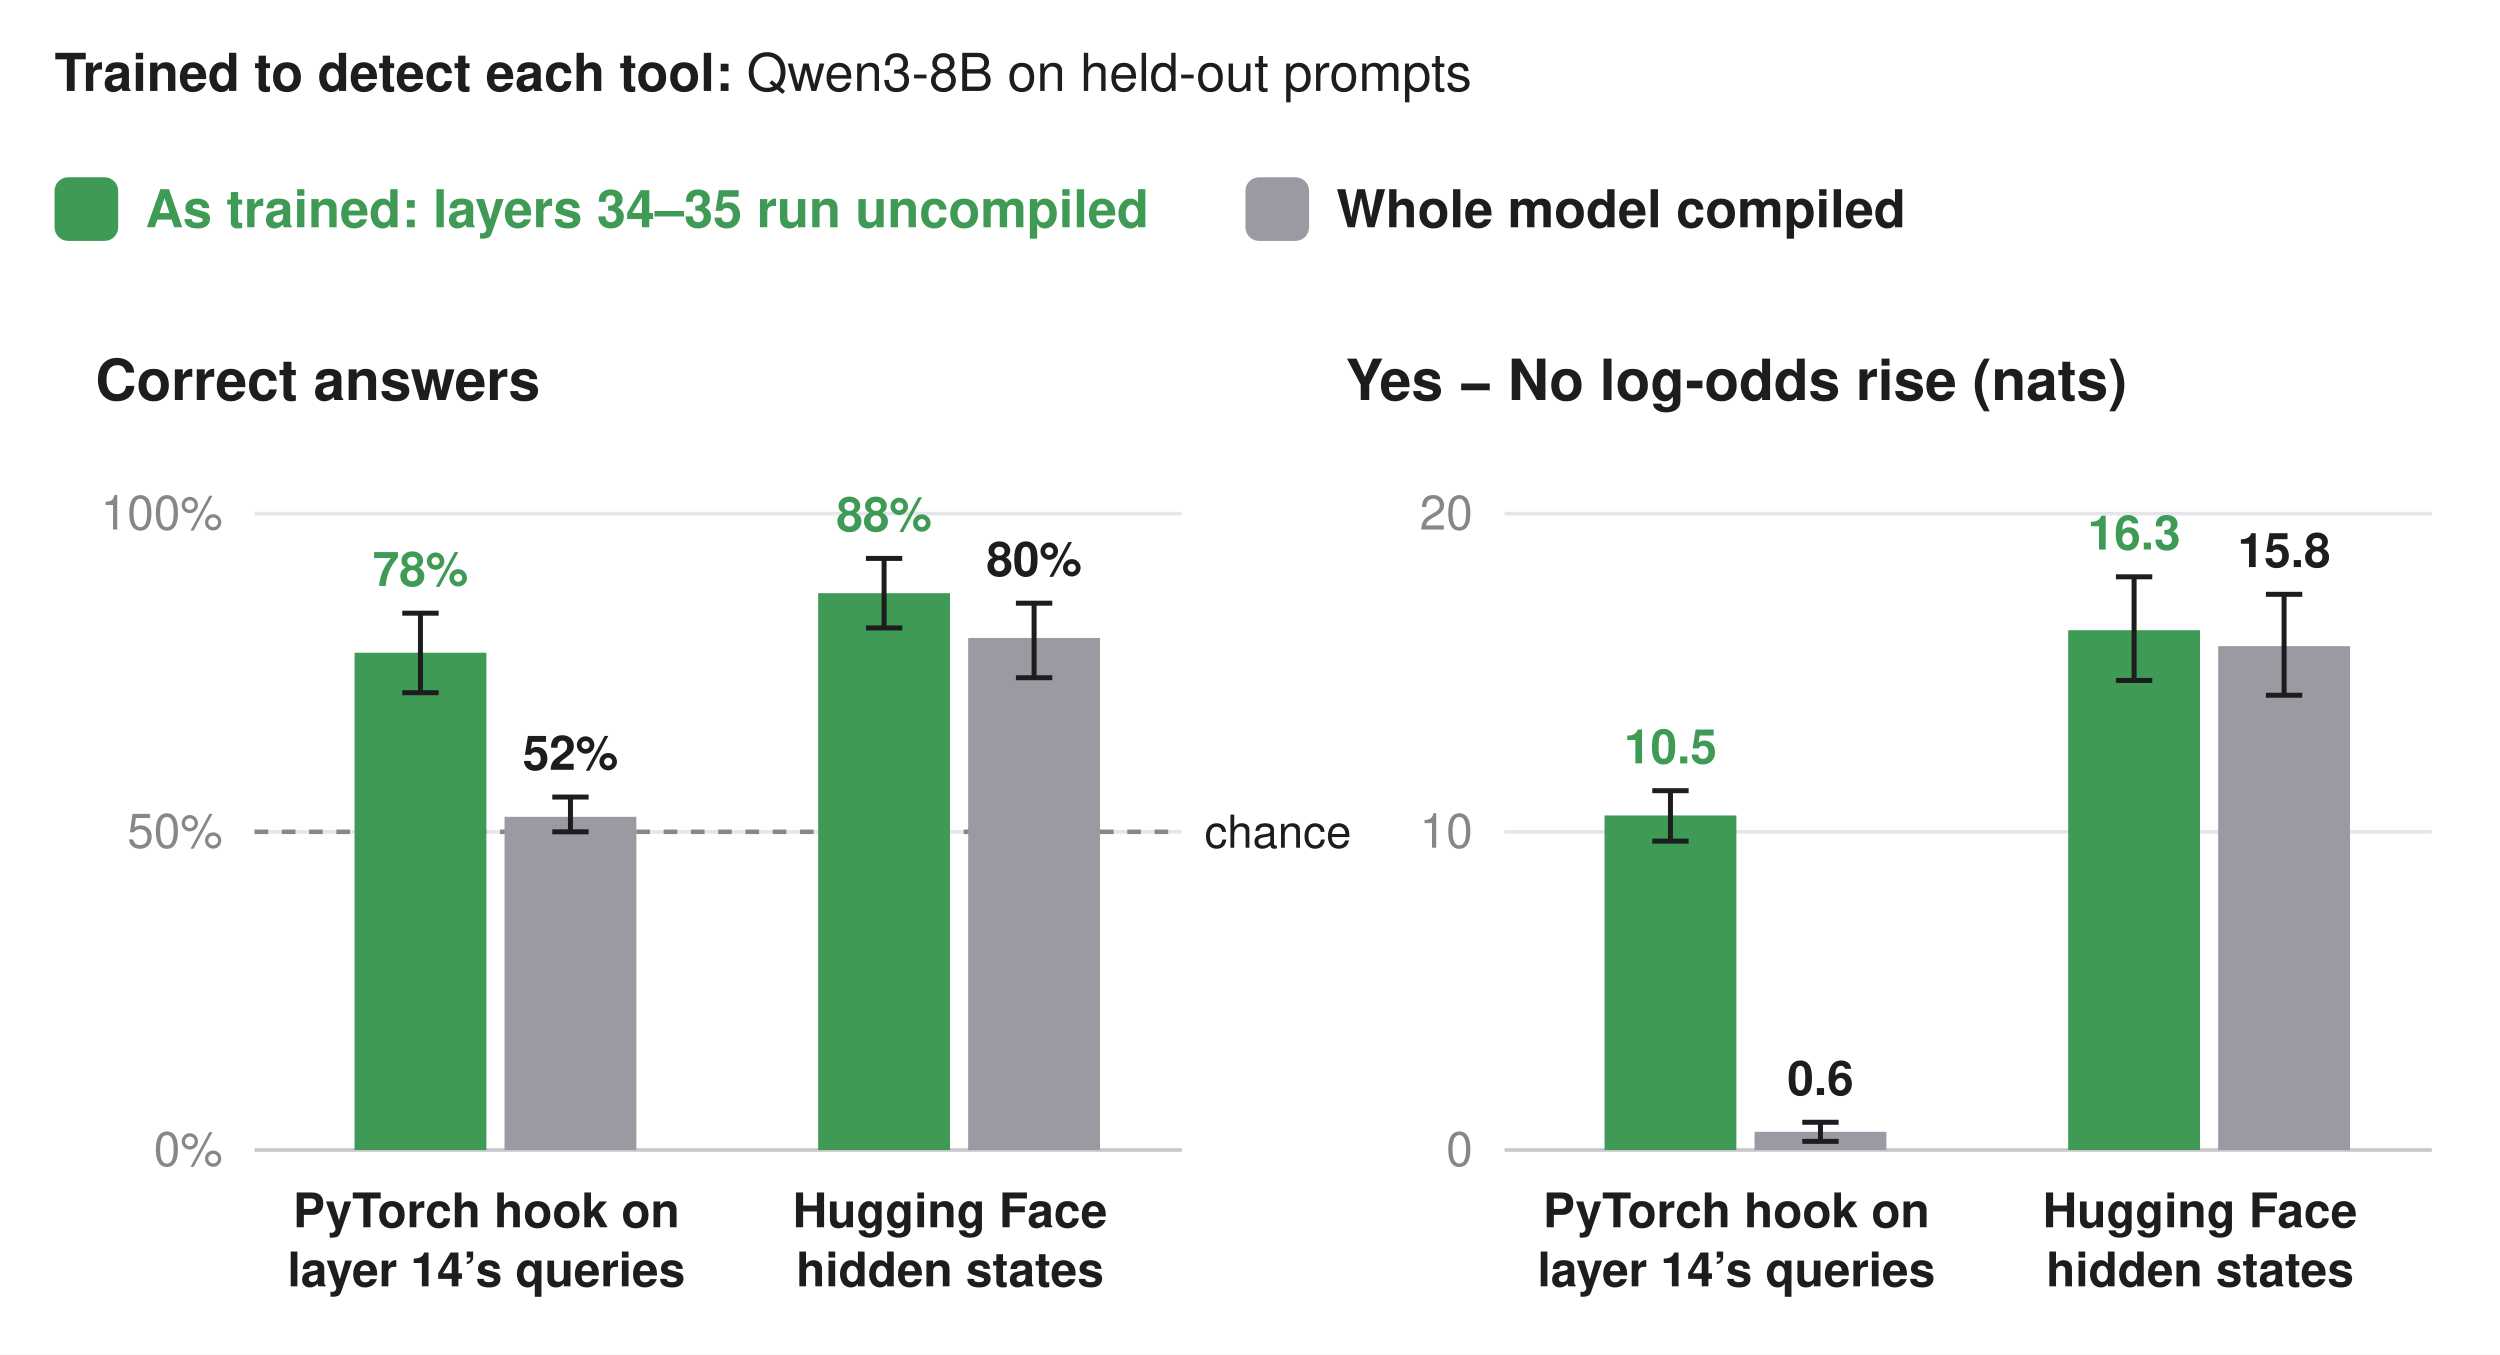
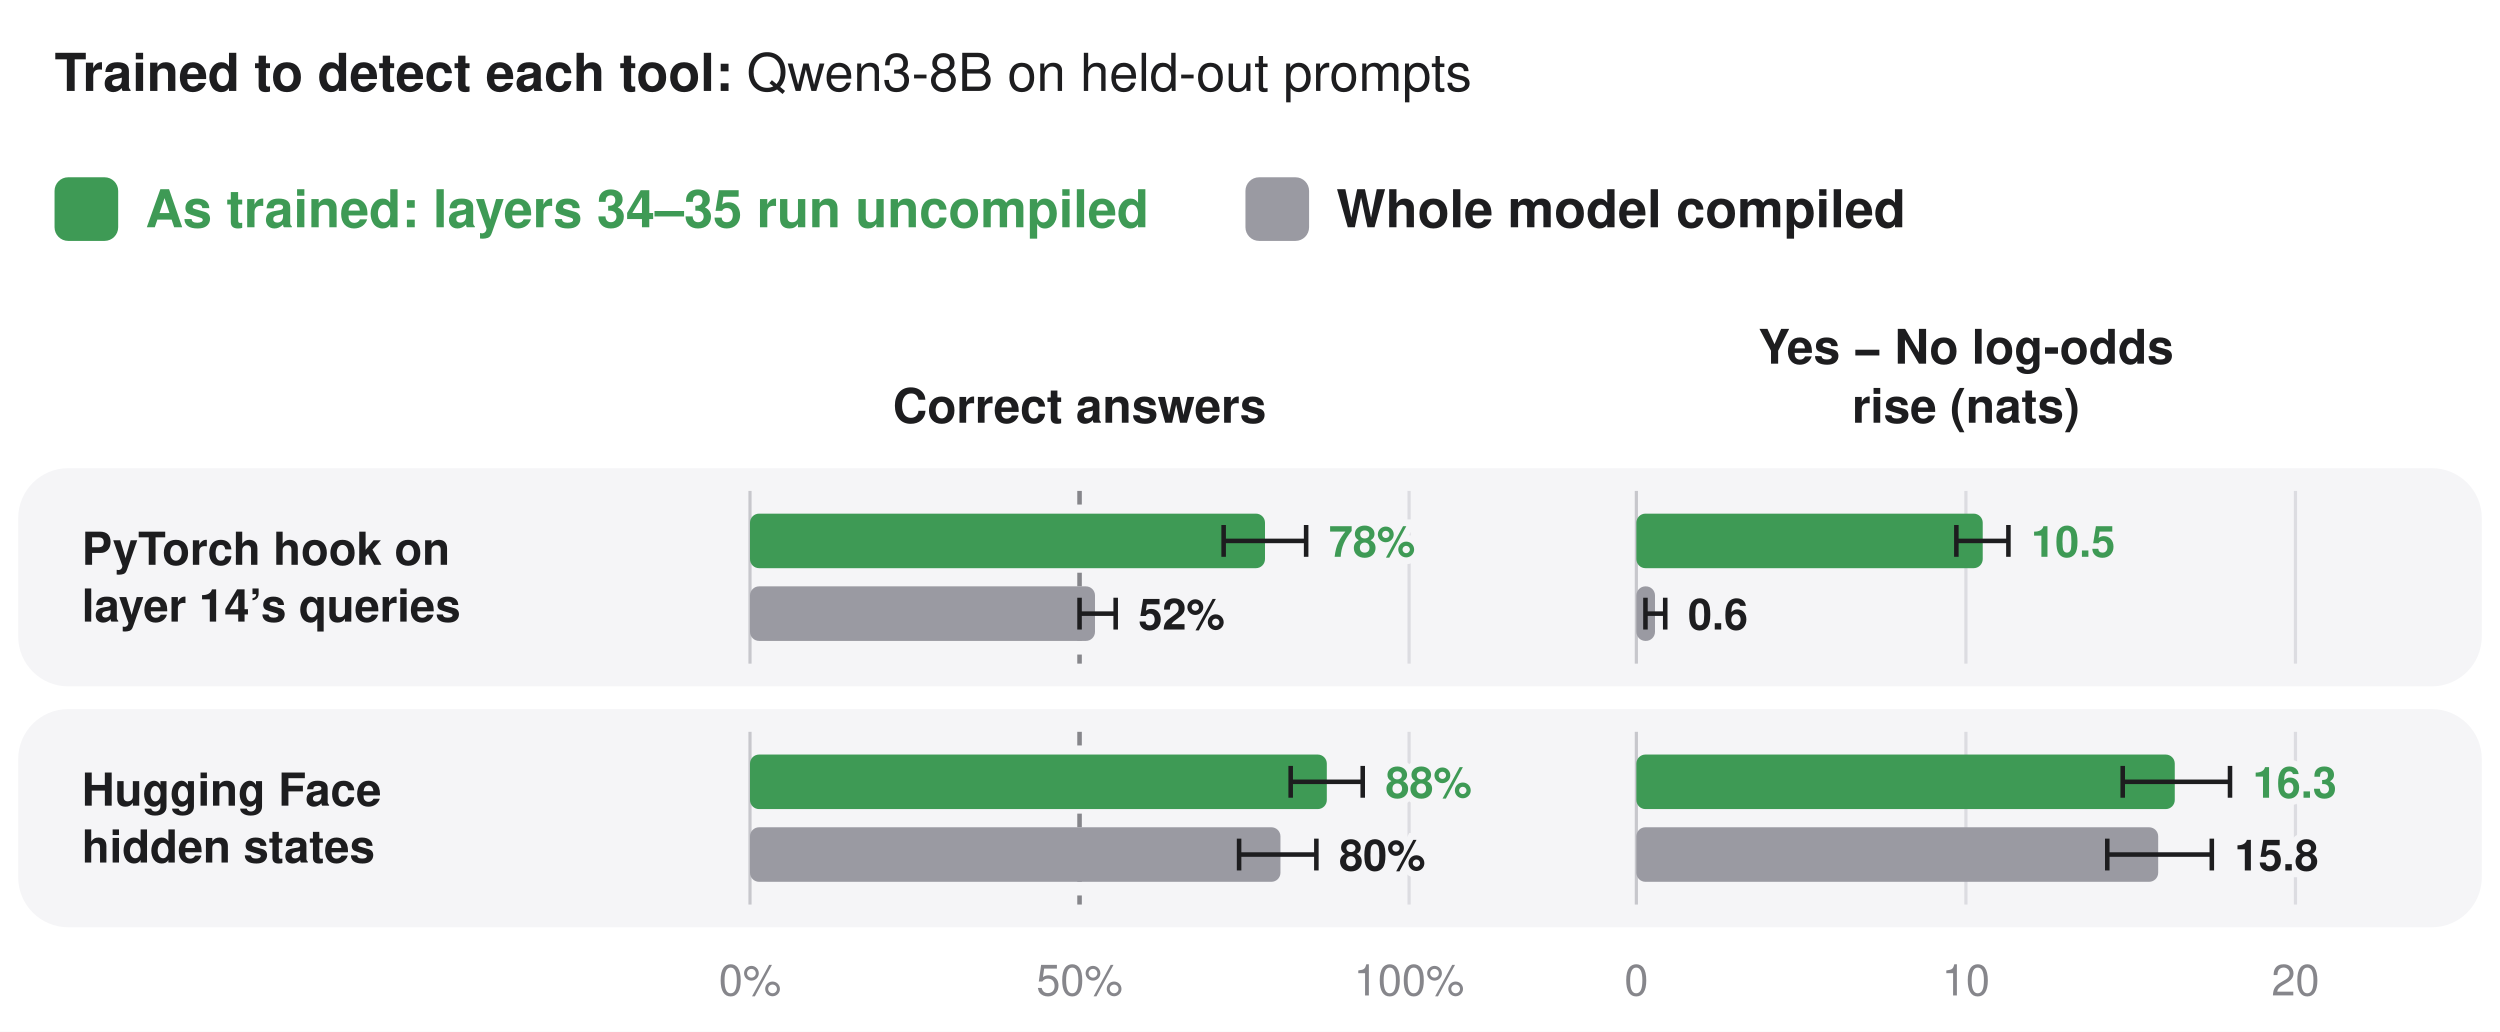
- <svg xmlns="http://www.w3.org/2000/svg" width="1100" height="596" viewBox="0 0 1100 596">
+ <svg xmlns="http://www.w3.org/2000/svg" width="1100" height="454" viewBox="0 0 1100 454">
  <defs>
    <filter id="shadow" x="-10%" y="-10%" width="120%" height="140%">
      <feGaussianBlur in="SourceAlpha" stdDeviation="7" />
      <feOffset dy="4" result="blur" />
      <feComponentTransfer>
        <feFuncA type="linear" slope="0.09" />
      </feComponentTransfer>
      <feMerge>
        <feMergeNode />
        <feMergeNode in="SourceGraphic" />
      </feMerge>
    </filter>
    <filter id="soft" x="-50%" y="-50%" width="200%" height="200%">
      <feGaussianBlur stdDeviation="6" />
    </filter>
  </defs>
  <rect width="100%" height="100%" fill="white" />
  <text x="24" y="40" font-family="Helvetica Neue, Helvetica, Arial, sans-serif" font-size="23" fill="#1D1D1F">
    <tspan font-weight="700">Trained to detect each tool:</tspan> Qwen3-8B on held-out prompts</text>
  <rect x="24" y="78" width="28" height="28" rx="6" fill="#3E9A55" />
  <text x="64.0" y="100.0" font-family="Helvetica Neue, Helvetica, Arial, sans-serif" font-size="23" font-weight="700" fill="#3E9A55" text-anchor="start">As trained: layers 34–35 run uncompiled</text>
  <rect x="548.0" y="78" width="28" height="28" rx="6" fill="#9A9AA2" />
  <text x="588.0" y="100.0" font-family="Helvetica Neue, Helvetica, Arial, sans-serif" font-size="23" font-weight="700" fill="#1D1D1F" text-anchor="start">Whole model compiled</text>
-   <text x="42.0" y="176.0" font-family="Helvetica Neue, Helvetica, Arial, sans-serif" font-size="25" font-weight="700" fill="#1D1D1F" text-anchor="start">Correct answers</text>
-   <line x1="112" y1="506.0" x2="520" y2="506.0" stroke="#C7C7CC" stroke-width="1.6" />
-   <text x="98.0" y="513.0" font-family="Helvetica Neue, Helvetica, Arial, sans-serif" font-size="21" font-weight="400" fill="#86868B" text-anchor="end">0%</text>
-   <line x1="112" y1="366.0" x2="520" y2="366.0" stroke="#E5E5EA" stroke-width="1.6" />
-   <text x="98.0" y="373.0" font-family="Helvetica Neue, Helvetica, Arial, sans-serif" font-size="21" font-weight="400" fill="#86868B" text-anchor="end">50%</text>
-   <line x1="112" y1="226.0" x2="520" y2="226.0" stroke="#E5E5EA" stroke-width="1.6" />
-   <text x="98.0" y="233.0" font-family="Helvetica Neue, Helvetica, Arial, sans-serif" font-size="21" font-weight="400" fill="#86868B" text-anchor="end">100%</text>
-   <line x1="112" y1="366.0" x2="520" y2="366.0" stroke="#86868B" stroke-width="2" stroke-dasharray="6 6" />
-   <text x="530.0" y="373.0" font-family="Helvetica Neue, Helvetica, Arial, sans-serif" font-size="20" font-weight="400" fill="#1D1D1F" text-anchor="start">chance</text>
-   <text x="214.0" y="540.0" font-family="Helvetica Neue, Helvetica, Arial, sans-serif" font-size="21" font-weight="700" fill="#1D1D1F" text-anchor="middle">PyTorch hook on</text>
-   <text x="214.0" y="566.0" font-family="Helvetica Neue, Helvetica, Arial, sans-serif" font-size="21" font-weight="700" fill="#1D1D1F" text-anchor="middle">layer 14’s queries</text>
-   <rect x="156.0" y="287.2" width="58" height="218.8" fill="#3E9A55" />
-   <path d="M185.0 304.8V269.8M177.0 304.8H193.0M177.0 269.8H193.0" stroke="#1D1D1F" stroke-width="2.2" fill="none" />
-   <text x="185.0" y="257.8" font-family="Helvetica Neue, Helvetica, Arial, sans-serif" font-size="21" font-weight="700" fill="#3E9A55" text-anchor="middle">78%</text>
-   <rect x="222.0" y="359.4" width="58" height="146.6" fill="#9A9AA2" />
-   <path d="M251.0 366.0V350.7M243.0 366.0H259.0M243.0 350.7H259.0" stroke="#1D1D1F" stroke-width="2.2" fill="none" />
-   <text x="251.0" y="338.7" font-family="Helvetica Neue, Helvetica, Arial, sans-serif" font-size="21" font-weight="700" fill="#1D1D1F" text-anchor="middle">52%</text>
-   <text x="418.0" y="540.0" font-family="Helvetica Neue, Helvetica, Arial, sans-serif" font-size="21" font-weight="700" fill="#1D1D1F" text-anchor="middle">Hugging Face</text>
-   <text x="418.0" y="566.0" font-family="Helvetica Neue, Helvetica, Arial, sans-serif" font-size="21" font-weight="700" fill="#1D1D1F" text-anchor="middle">hidden states</text>
-   <rect x="360.0" y="261.0" width="58" height="245.0" fill="#3E9A55" />
-   <path d="M389.0 276.3V245.7M381.0 276.3H397.0M381.0 245.7H397.0" stroke="#1D1D1F" stroke-width="2.2" fill="none" />
-   <text x="389.0" y="233.7" font-family="Helvetica Neue, Helvetica, Arial, sans-serif" font-size="21" font-weight="700" fill="#3E9A55" text-anchor="middle">88%</text>
-   <rect x="426.0" y="280.7" width="58" height="225.3" fill="#9A9AA2" />
-   <path d="M455.0 298.2V265.4M447.0 298.2H463.0M447.0 265.4H463.0" stroke="#1D1D1F" stroke-width="2.2" fill="none" />
-   <text x="455.0" y="253.4" font-family="Helvetica Neue, Helvetica, Arial, sans-serif" font-size="21" font-weight="700" fill="#1D1D1F" text-anchor="middle">80%</text>
-   <text x="592.0" y="176.0" font-family="Helvetica Neue, Helvetica, Arial, sans-serif" font-size="25" font-weight="700" fill="#1D1D1F" text-anchor="start">Yes − No log-odds rise (nats)</text>
-   <line x1="662" y1="506.0" x2="1070" y2="506.0" stroke="#C7C7CC" stroke-width="1.6" />
-   <text x="648.0" y="513.0" font-family="Helvetica Neue, Helvetica, Arial, sans-serif" font-size="21" font-weight="400" fill="#86868B" text-anchor="end">0</text>
-   <line x1="662" y1="366.0" x2="1070" y2="366.0" stroke="#E5E5EA" stroke-width="1.6" />
-   <text x="648.0" y="373.0" font-family="Helvetica Neue, Helvetica, Arial, sans-serif" font-size="21" font-weight="400" fill="#86868B" text-anchor="end">10</text>
-   <line x1="662" y1="226.0" x2="1070" y2="226.0" stroke="#E5E5EA" stroke-width="1.6" />
-   <text x="648.0" y="233.0" font-family="Helvetica Neue, Helvetica, Arial, sans-serif" font-size="21" font-weight="400" fill="#86868B" text-anchor="end">20</text>
-   <text x="764.0" y="540.0" font-family="Helvetica Neue, Helvetica, Arial, sans-serif" font-size="21" font-weight="700" fill="#1D1D1F" text-anchor="middle">PyTorch hook on</text>
-   <text x="764.0" y="566.0" font-family="Helvetica Neue, Helvetica, Arial, sans-serif" font-size="21" font-weight="700" fill="#1D1D1F" text-anchor="middle">layer 14’s queries</text>
-   <rect x="706.0" y="358.8" width="58" height="147.2" fill="#3E9A55" />
-   <path d="M735.0 370.1V347.9M727.0 370.1H743.0M727.0 347.9H743.0" stroke="#1D1D1F" stroke-width="2.2" fill="none" />
-   <text x="735.0" y="335.9" font-family="Helvetica Neue, Helvetica, Arial, sans-serif" font-size="21" font-weight="700" fill="#3E9A55" text-anchor="middle">10.5</text>
-   <rect x="772.0" y="498.0" width="58" height="8.0" fill="#9A9AA2" />
-   <path d="M801.0 502.2V493.8M793.0 502.2H809.0M793.0 493.8H809.0" stroke="#1D1D1F" stroke-width="2.2" fill="none" />
-   <text x="801.0" y="481.8" font-family="Helvetica Neue, Helvetica, Arial, sans-serif" font-size="21" font-weight="700" fill="#1D1D1F" text-anchor="middle">0.6</text>
-   <text x="968.0" y="540.0" font-family="Helvetica Neue, Helvetica, Arial, sans-serif" font-size="21" font-weight="700" fill="#1D1D1F" text-anchor="middle">Hugging Face</text>
-   <text x="968.0" y="566.0" font-family="Helvetica Neue, Helvetica, Arial, sans-serif" font-size="21" font-weight="700" fill="#1D1D1F" text-anchor="middle">hidden states</text>
-   <rect x="910.0" y="277.3" width="58" height="228.7" fill="#3E9A55" />
-   <path d="M939.0 299.4V253.8M931.0 299.4H947.0M931.0 253.8H947.0" stroke="#1D1D1F" stroke-width="2.2" fill="none" />
-   <text x="939.0" y="241.8" font-family="Helvetica Neue, Helvetica, Arial, sans-serif" font-size="21" font-weight="700" fill="#3E9A55" text-anchor="middle">16.3</text>
-   <rect x="976.0" y="284.3" width="58" height="221.7" fill="#9A9AA2" />
-   <path d="M1005.0 305.9V261.5M997.0 305.9H1013.0M997.0 261.5H1013.0" stroke="#1D1D1F" stroke-width="2.2" fill="none" />
-   <text x="1005.0" y="249.5" font-family="Helvetica Neue, Helvetica, Arial, sans-serif" font-size="21" font-weight="700" fill="#1D1D1F" text-anchor="middle">15.8</text>
+   <text x="475.0" y="186.0" font-family="Helvetica Neue, Helvetica, Arial, sans-serif" font-size="21" font-weight="700" fill="#1D1D1F" text-anchor="middle">Correct answers</text>
+   <text x="865.0" y="160.0" font-family="Helvetica Neue, Helvetica, Arial, sans-serif" font-size="21" font-weight="700" fill="#1D1D1F" text-anchor="middle">Yes − No log-odds</text>
+   <text x="865.0" y="186.0" font-family="Helvetica Neue, Helvetica, Arial, sans-serif" font-size="21" font-weight="700" fill="#1D1D1F" text-anchor="middle">rise (nats)</text>
+   <rect x="8" y="206" width="1084" height="96" rx="22" fill="#F5F5F7" />
+   <text x="36.0" y="248.5" font-family="Helvetica Neue, Helvetica, Arial, sans-serif" font-size="20" font-weight="700" fill="#1D1D1F" text-anchor="start">PyTorch hook on</text>
+   <text x="36.0" y="273.5" font-family="Helvetica Neue, Helvetica, Arial, sans-serif" font-size="20" font-weight="700" fill="#1D1D1F" text-anchor="start">layer 14’s queries</text>
+   <line x1="330.0" y1="216" x2="330.0" y2="292" stroke="#C7C7CC" stroke-width="1.4" />
+   <line x1="475.0" y1="216" x2="475.0" y2="292" stroke="#86868B" stroke-width="2" stroke-dasharray="6 6" />
+   <line x1="620.0" y1="216" x2="620.0" y2="292" stroke="#DCDCE1" stroke-width="1.4" />
+   <rect x="330" y="226.0" width="226.6" height="24" rx="4" fill="#3E9A55" />
+   <path d="M538.4 238.0H574.7M538.4 231.0V245.0M574.7 231.0V245.0" stroke="#1D1D1F" stroke-width="2" fill="none" />
+   <text x="584.7" y="245.0" font-family="Helvetica Neue, Helvetica, Arial, sans-serif" font-size="19" font-weight="700" fill="#3E9A55" text-anchor="start" stroke="#F5F5F7" stroke-width="6" paint-order="stroke">78%</text>
+   <rect x="330" y="258.0" width="151.8" height="24" rx="4" fill="#9A9AA2" />
+   <path d="M475.0 270.0H490.9M475.0 263.0V277.0M490.9 263.0V277.0" stroke="#1D1D1F" stroke-width="2" fill="none" />
+   <text x="500.9" y="277.0" font-family="Helvetica Neue, Helvetica, Arial, sans-serif" font-size="19" font-weight="700" fill="#1D1D1F" text-anchor="start" stroke="#F5F5F7" stroke-width="6" paint-order="stroke">52%</text>
+   <line x1="720.0" y1="216" x2="720.0" y2="292" stroke="#C7C7CC" stroke-width="1.4" />
+   <line x1="865.0" y1="216" x2="865.0" y2="292" stroke="#DCDCE1" stroke-width="1.4" />
+   <line x1="1010.0" y1="216" x2="1010.0" y2="292" stroke="#DCDCE1" stroke-width="1.4" />
+   <rect x="720" y="226.0" width="152.4" height="24" rx="4" fill="#3E9A55" />
+   <path d="M860.8 238.0H883.7M860.8 231.0V245.0M883.7 231.0V245.0" stroke="#1D1D1F" stroke-width="2" fill="none" />
+   <text x="893.7" y="245.0" font-family="Helvetica Neue, Helvetica, Arial, sans-serif" font-size="19" font-weight="700" fill="#3E9A55" text-anchor="start" stroke="#F5F5F7" stroke-width="6" paint-order="stroke">10.5</text>
+   <rect x="720" y="258.0" width="8.2" height="24" rx="4" fill="#9A9AA2" />
+   <path d="M724.0 270.0H732.7M724.0 263.0V277.0M732.7 263.0V277.0" stroke="#1D1D1F" stroke-width="2" fill="none" />
+   <text x="742.7" y="277.0" font-family="Helvetica Neue, Helvetica, Arial, sans-serif" font-size="19" font-weight="700" fill="#1D1D1F" text-anchor="start" stroke="#F5F5F7" stroke-width="6" paint-order="stroke">0.6</text>
+   <rect x="8" y="312" width="1084" height="96" rx="22" fill="#F5F5F7" />
+   <text x="36.0" y="354.5" font-family="Helvetica Neue, Helvetica, Arial, sans-serif" font-size="20" font-weight="700" fill="#1D1D1F" text-anchor="start">Hugging Face</text>
+   <text x="36.0" y="379.5" font-family="Helvetica Neue, Helvetica, Arial, sans-serif" font-size="20" font-weight="700" fill="#1D1D1F" text-anchor="start">hidden states</text>
+   <line x1="330.0" y1="322" x2="330.0" y2="398" stroke="#C7C7CC" stroke-width="1.4" />
+   <line x1="475.0" y1="322" x2="475.0" y2="398" stroke="#86868B" stroke-width="2" stroke-dasharray="6 6" />
+   <line x1="620.0" y1="322" x2="620.0" y2="398" stroke="#DCDCE1" stroke-width="1.4" />
+   <rect x="330" y="332.0" width="253.8" height="24" rx="4" fill="#3E9A55" />
+   <path d="M567.9 344.0H599.6M567.9 337.0V351.0M599.6 337.0V351.0" stroke="#1D1D1F" stroke-width="2" fill="none" />
+   <text x="609.6" y="351.0" font-family="Helvetica Neue, Helvetica, Arial, sans-serif" font-size="19" font-weight="700" fill="#3E9A55" text-anchor="start" stroke="#F5F5F7" stroke-width="6" paint-order="stroke">88%</text>
+   <rect x="330" y="364.0" width="233.4" height="24" rx="4" fill="#9A9AA2" />
+   <path d="M545.2 376.0H579.2M545.2 369.0V383.0M579.2 369.0V383.0" stroke="#1D1D1F" stroke-width="2" fill="none" />
+   <text x="589.2" y="383.0" font-family="Helvetica Neue, Helvetica, Arial, sans-serif" font-size="19" font-weight="700" fill="#1D1D1F" text-anchor="start" stroke="#F5F5F7" stroke-width="6" paint-order="stroke">80%</text>
+   <line x1="720.0" y1="322" x2="720.0" y2="398" stroke="#C7C7CC" stroke-width="1.4" />
+   <line x1="865.0" y1="322" x2="865.0" y2="398" stroke="#DCDCE1" stroke-width="1.4" />
+   <line x1="1010.0" y1="322" x2="1010.0" y2="398" stroke="#DCDCE1" stroke-width="1.4" />
+   <rect x="720" y="332.0" width="236.9" height="24" rx="4" fill="#3E9A55" />
+   <path d="M934.0 344.0H981.2M934.0 337.0V351.0M981.2 337.0V351.0" stroke="#1D1D1F" stroke-width="2" fill="none" />
+   <text x="991.2" y="351.0" font-family="Helvetica Neue, Helvetica, Arial, sans-serif" font-size="19" font-weight="700" fill="#3E9A55" text-anchor="start" stroke="#F5F5F7" stroke-width="6" paint-order="stroke">16.3</text>
+   <rect x="720" y="364.0" width="229.6" height="24" rx="4" fill="#9A9AA2" />
+   <path d="M927.2 376.0H973.2M927.2 369.0V383.0M973.2 369.0V383.0" stroke="#1D1D1F" stroke-width="2" fill="none" />
+   <text x="983.2" y="383.0" font-family="Helvetica Neue, Helvetica, Arial, sans-serif" font-size="19" font-weight="700" fill="#1D1D1F" text-anchor="start" stroke="#F5F5F7" stroke-width="6" paint-order="stroke">15.8</text>
+   <text x="330.0" y="438.0" font-family="Helvetica Neue, Helvetica, Arial, sans-serif" font-size="19" font-weight="400" fill="#86868B" text-anchor="middle">0%</text>
+   <text x="475.0" y="438.0" font-family="Helvetica Neue, Helvetica, Arial, sans-serif" font-size="19" font-weight="400" fill="#86868B" text-anchor="middle">50%</text>
+   <text x="620.0" y="438.0" font-family="Helvetica Neue, Helvetica, Arial, sans-serif" font-size="19" font-weight="400" fill="#86868B" text-anchor="middle">100%</text>
+   <text x="720.0" y="438.0" font-family="Helvetica Neue, Helvetica, Arial, sans-serif" font-size="19" font-weight="400" fill="#86868B" text-anchor="middle">0</text>
+   <text x="865.0" y="438.0" font-family="Helvetica Neue, Helvetica, Arial, sans-serif" font-size="19" font-weight="400" fill="#86868B" text-anchor="middle">10</text>
+   <text x="1010.0" y="438.0" font-family="Helvetica Neue, Helvetica, Arial, sans-serif" font-size="19" font-weight="400" fill="#86868B" text-anchor="middle">20</text>
</svg>
